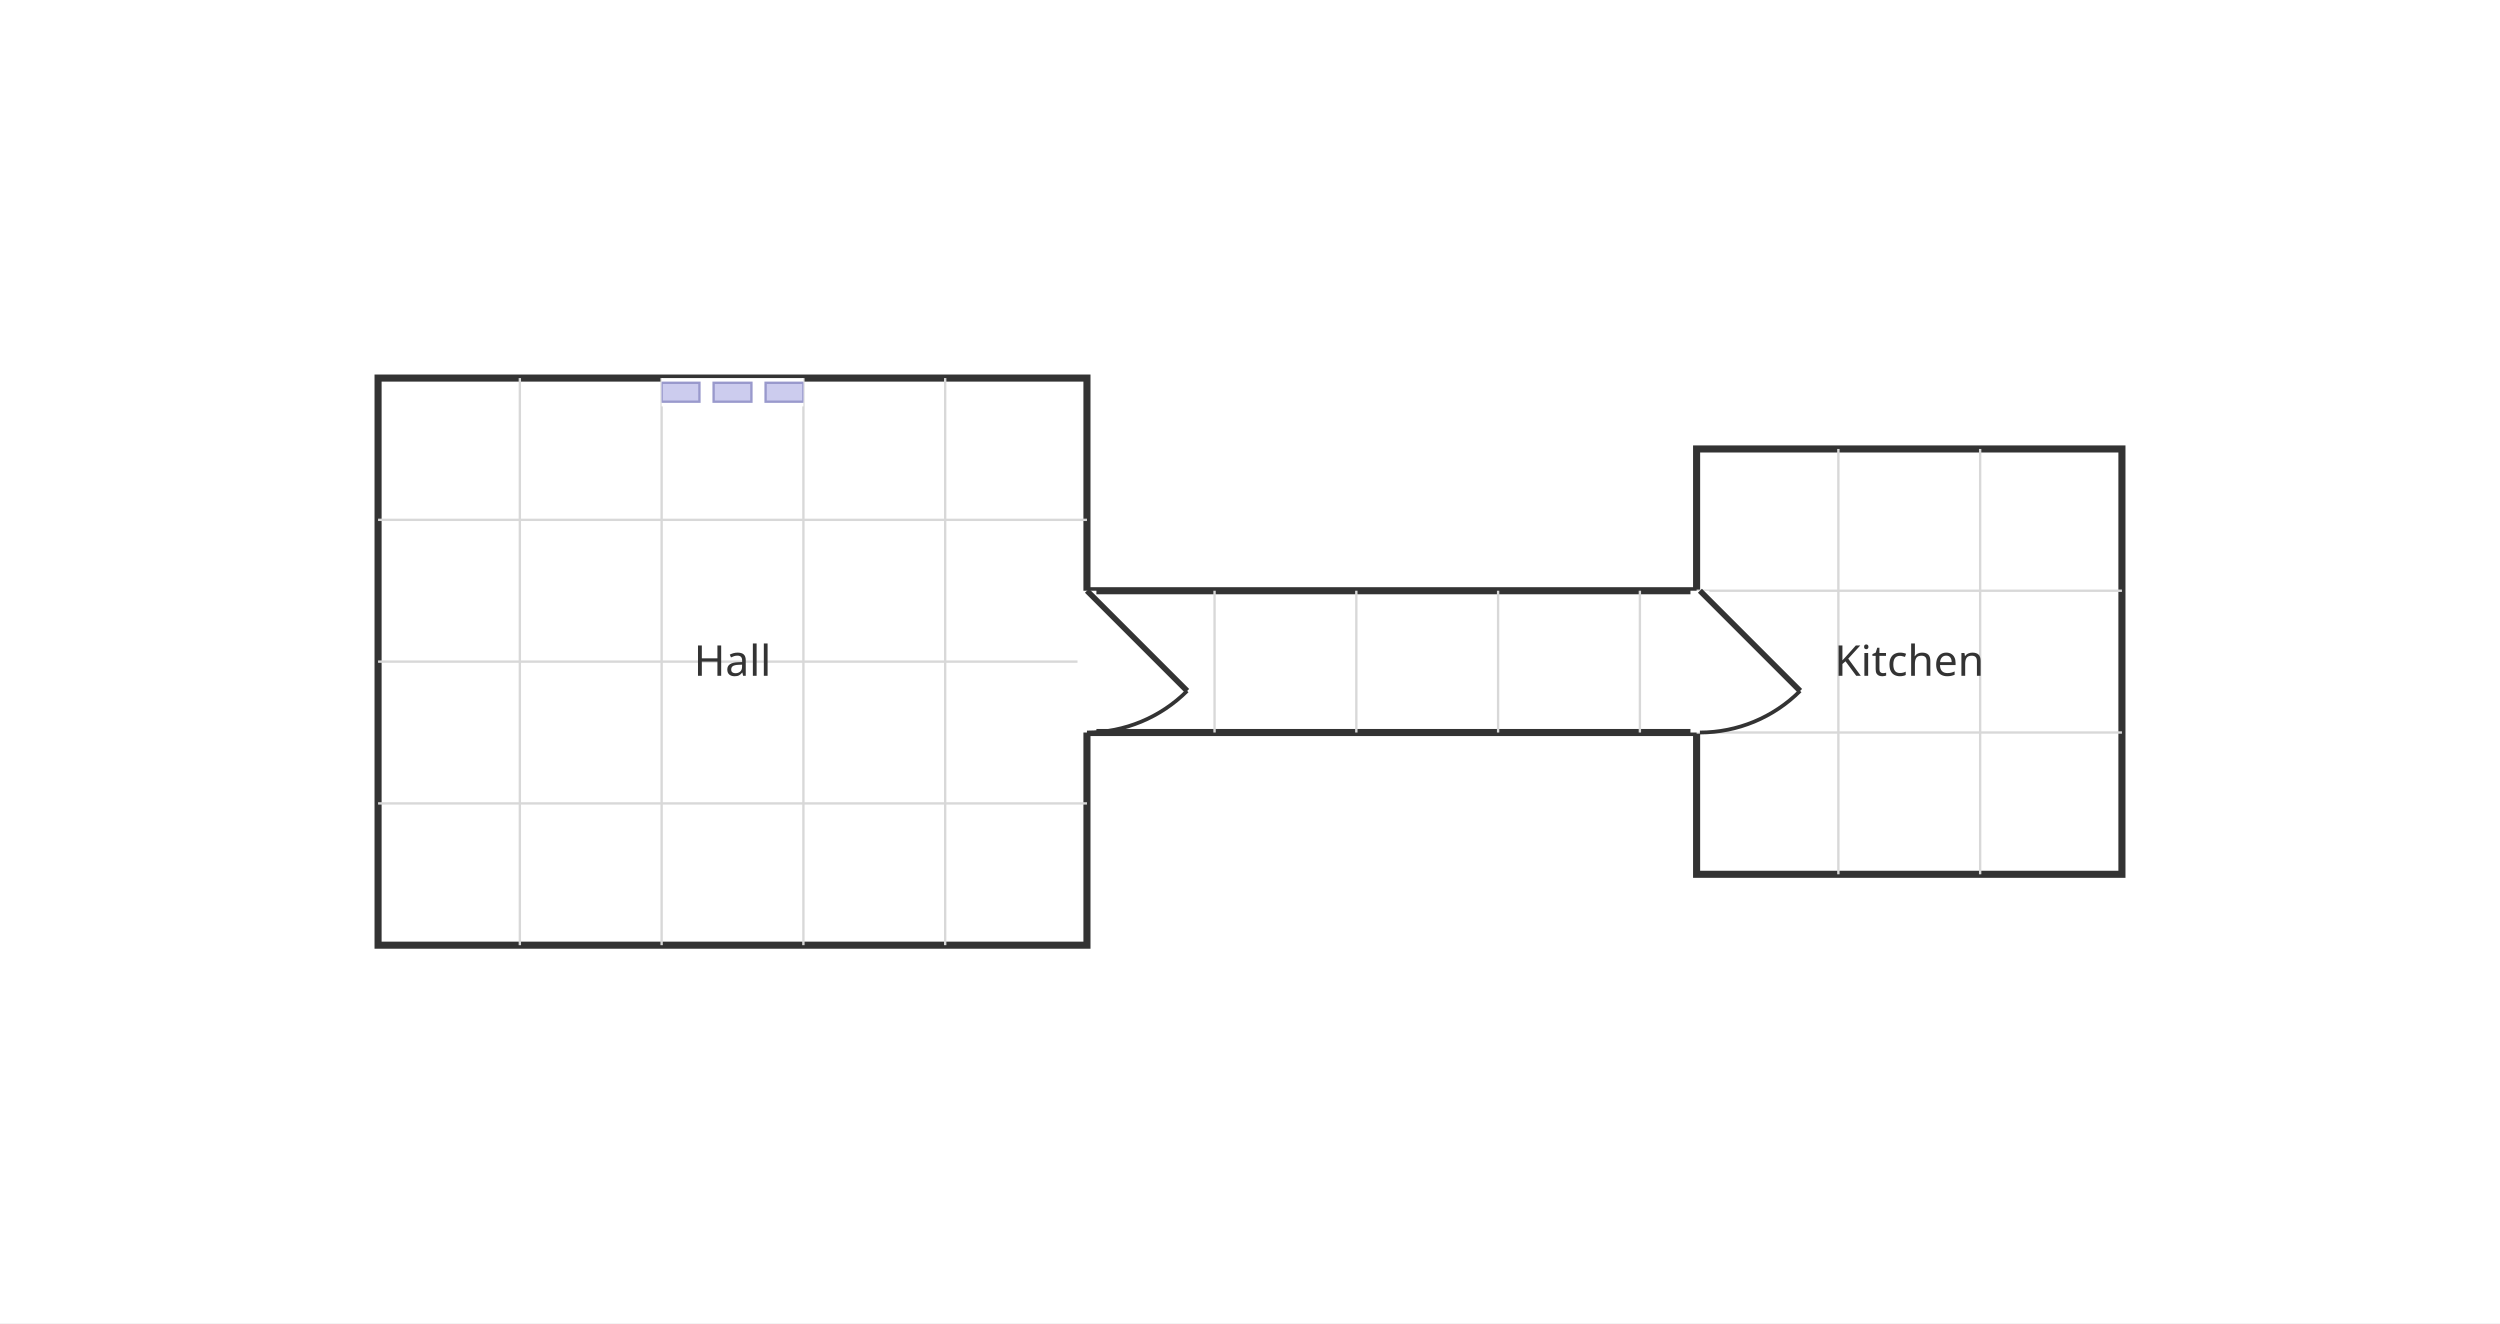
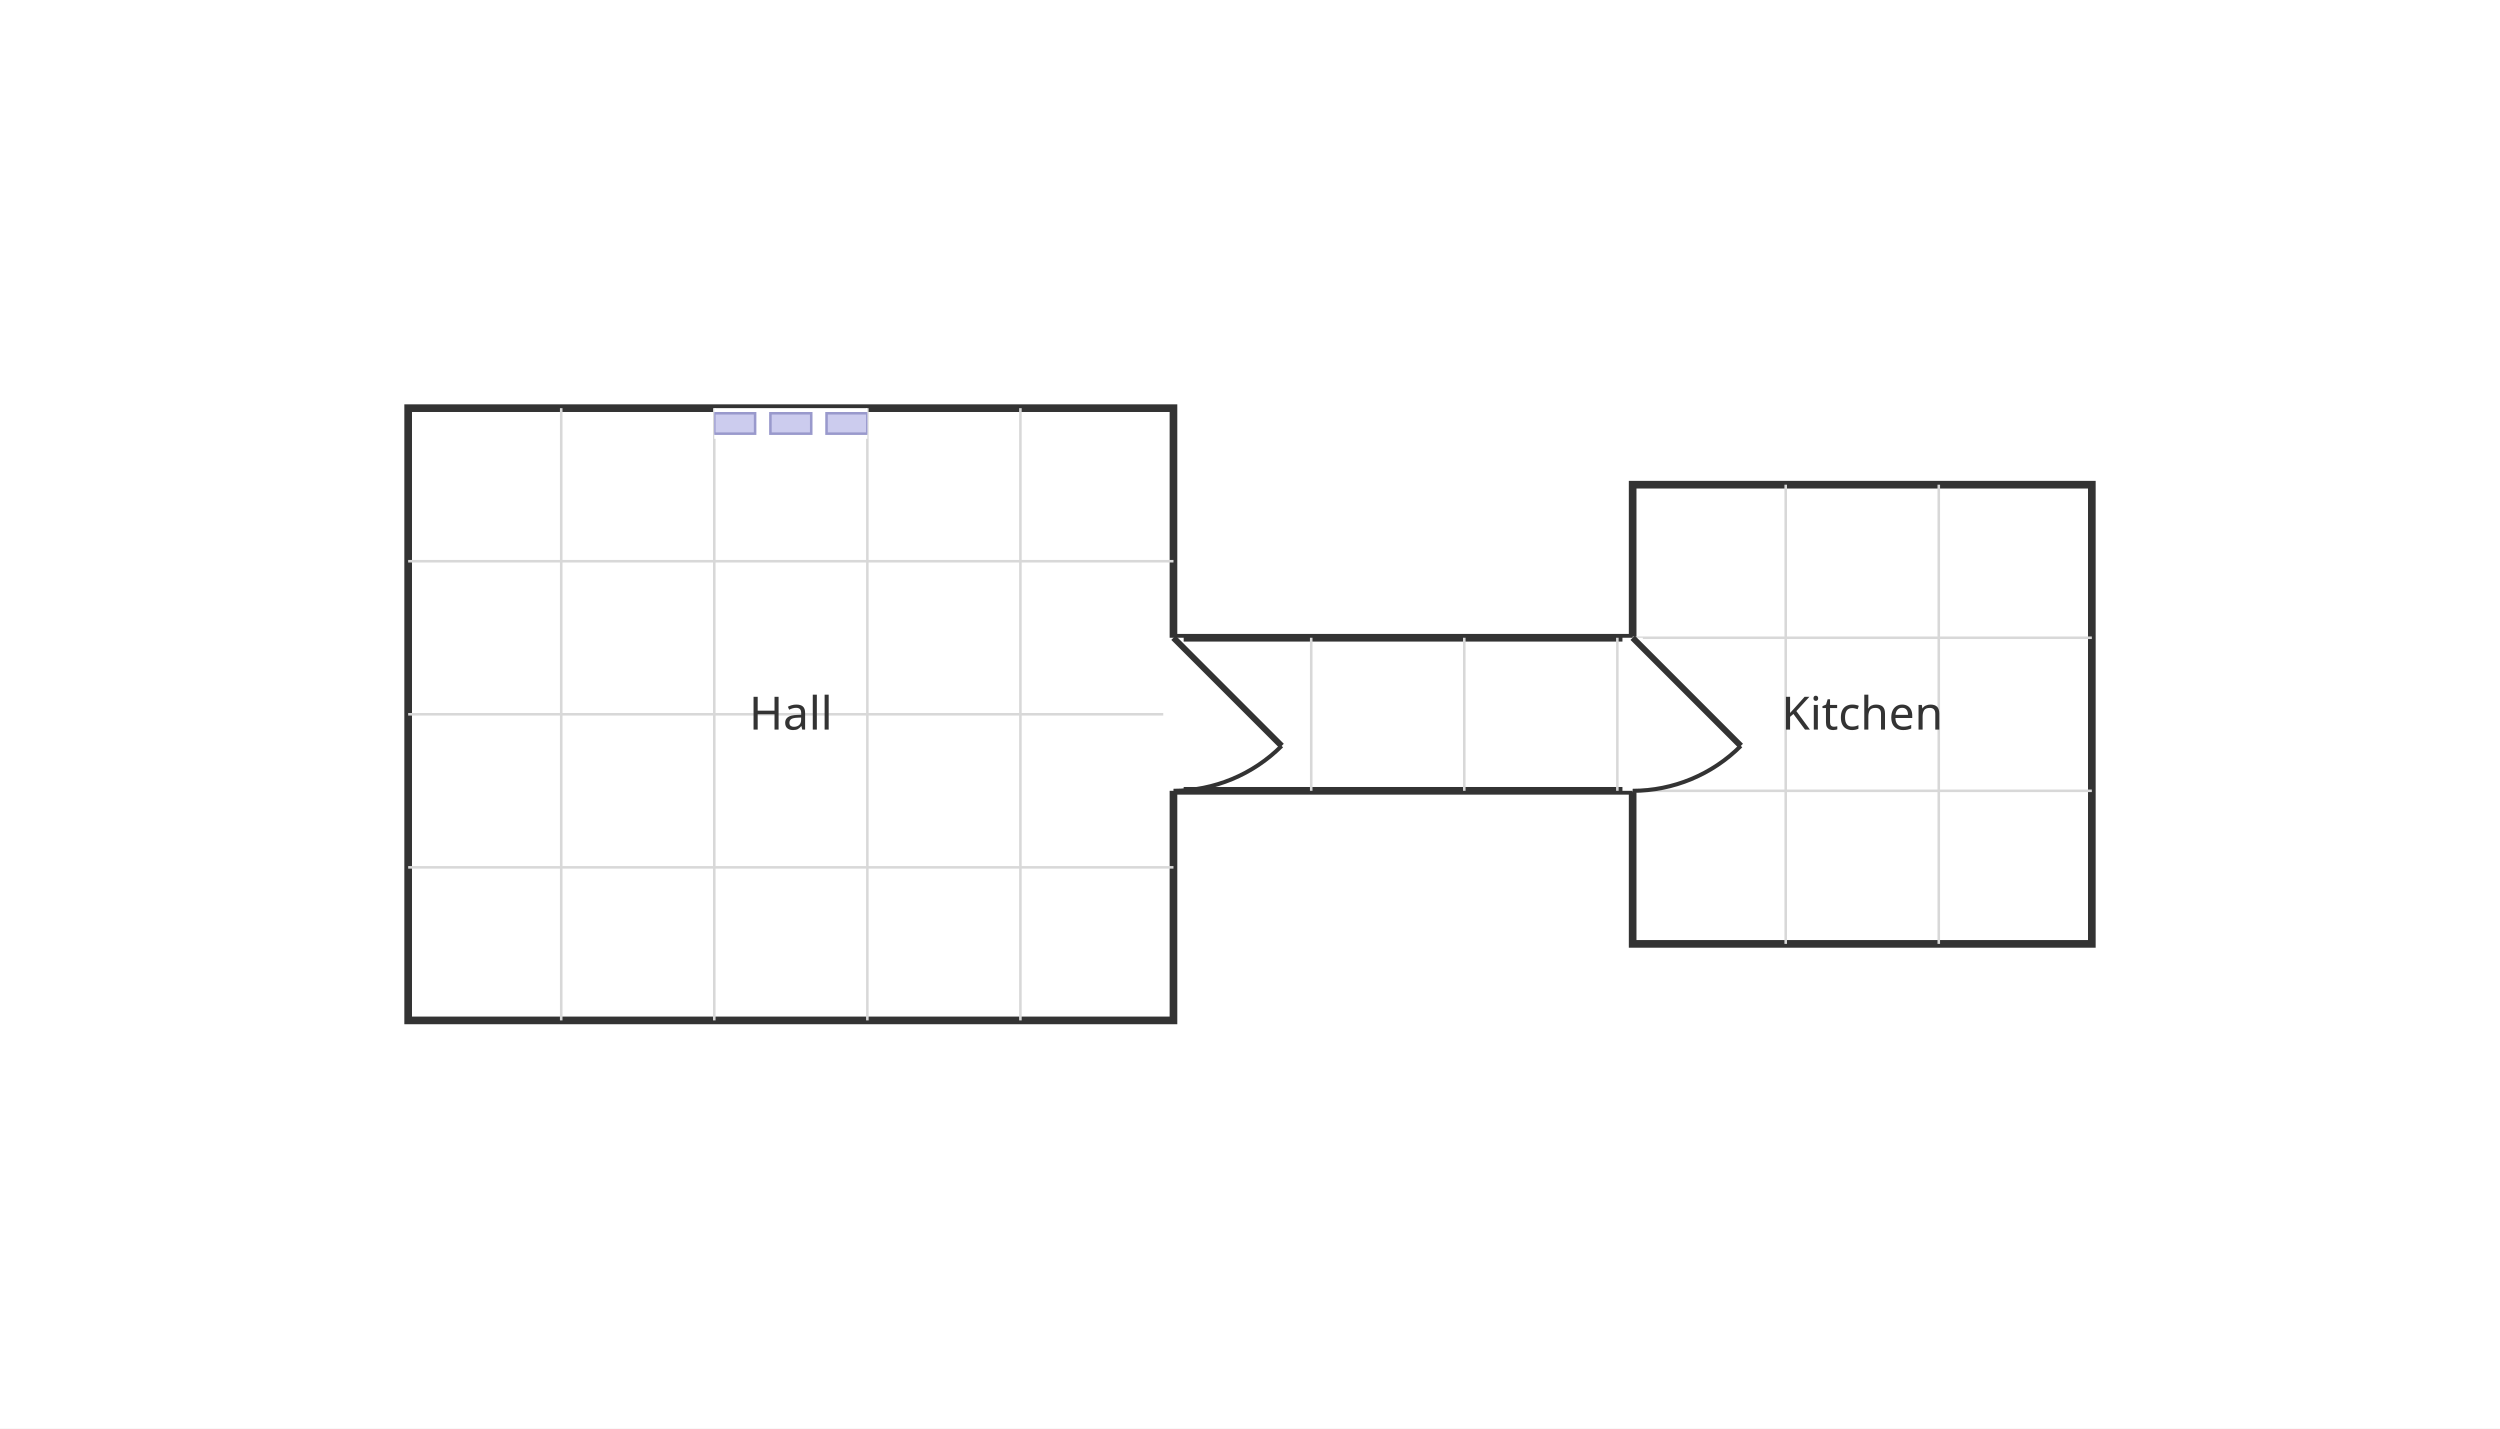
- <svg xmlns="http://www.w3.org/2000/svg" viewBox="-155 -140 529 280" width="529" height="280">
+ <svg xmlns="http://www.w3.org/2000/svg" viewBox="-155 -140 490 280" width="490" height="280">
  <defs>
    <pattern id="hatch" width="6" height="6" patternTransform="rotate(45 0 0)" patternUnits="userSpaceOnUse">
      <line x1="0" y1="0" x2="0" y2="6" stroke="#888" stroke-width="1.2" />
    </pattern>
    <symbol id="door-open" viewBox="0 0 30 30">
      <rect x="0" y="12" width="30" height="6" fill="white" />
      <rect x="0" y="11" width="4" height="8" fill="#333" />
      <rect x="26" y="11" width="4" height="8" fill="#333" />
    </symbol>
    <symbol id="door-closed" viewBox="0 0 30 30">
      <rect x="0" y="12" width="30" height="6" fill="white" />
      <rect x="2" y="13" width="26" height="4" fill="#333" />
    </symbol>
    <symbol id="door-locked" viewBox="0 0 30 30">
      <rect x="0" y="12" width="30" height="6" fill="white" />
      <rect x="2" y="11" width="26" height="8" fill="#333" />
      <rect x="4" y="13" width="22" height="4" fill="white" />
    </symbol>
    <symbol id="door-secret" viewBox="0 0 30 30">
      <line x1="0" y1="15" x2="30" y2="15" stroke="#888" stroke-width="1.2" stroke-dasharray="6,6" />
    </symbol>
    <symbol id="feat-ladder" viewBox="0 0 30 30">
      <line x1="8" y1="3" x2="8" y2="27" stroke="#333" stroke-width="1.5" />
      <line x1="22" y1="3" x2="22" y2="27" stroke="#333" stroke-width="1.5" />
      <line x1="8" y1="7" x2="22" y2="7" stroke="#333" stroke-width="1" />
      <line x1="8" y1="13" x2="22" y2="13" stroke="#333" stroke-width="1" />
      <line x1="8" y1="19" x2="22" y2="19" stroke="#333" stroke-width="1" />
      <line x1="8" y1="25" x2="22" y2="25" stroke="#333" stroke-width="1" />
    </symbol>
    <symbol id="feat-window" viewBox="0 0 30 6">
      <rect x="0" y="0" width="30" height="6" fill="white" />
      <rect x="0" y="1" width="8" height="4" fill="#cce" stroke="#99c" stroke-width="0.5" />
      <rect x="11" y="1" width="8" height="4" fill="#cce" stroke="#99c" stroke-width="0.5" />
      <rect x="22" y="1" width="8" height="4" fill="#cce" stroke="#99c" stroke-width="0.5" />
    </symbol>
  </defs>
-   <rect x="-155" y="-140" width="529" height="280" fill="white" />
-   <rect x="72" y="-15" width="135" height="30" fill="white" />
-   <line x1="72" y1="-15" x2="207" y2="-15" stroke="#333" stroke-width="1.5" />
-   <line x1="72" y1="15" x2="207" y2="15" stroke="#333" stroke-width="1.5" />
+   <rect x="-155" y="-140" width="490" height="280" fill="white" />
+   <rect x="72" y="-15" width="96" height="30" fill="white" />
+   <line x1="72" y1="-15" x2="168" y2="-15" stroke="#333" stroke-width="1.5" />
+   <line x1="72" y1="15" x2="168" y2="15" stroke="#333" stroke-width="1.5" />
  <line x1="102" y1="-15" x2="102" y2="15" stroke="#d8d8d8" stroke-width="0.5" />
  <line x1="132" y1="-15" x2="132" y2="15" stroke="#d8d8d8" stroke-width="0.5" />
  <line x1="162" y1="-15" x2="162" y2="15" stroke="#d8d8d8" stroke-width="0.5" />
-   <line x1="192" y1="-15" x2="192" y2="15" stroke="#d8d8d8" stroke-width="0.5" />
  <rect x="-75" y="-60" width="150" height="120" fill="white" />
-   <rect x="204" y="-45" width="90" height="90" fill="white" />
+   <rect x="165" y="-45" width="90" height="90" fill="white" />
  <rect x="-75" y="-60" width="150" height="120" fill="none" stroke="#333" stroke-width="1.5" />
-   <rect x="204" y="-45" width="90" height="90" fill="none" stroke="#333" stroke-width="1.5" />
+   <rect x="165" y="-45" width="90" height="90" fill="none" stroke="#333" stroke-width="1.5" />
  <line x1="-45" y1="-60" x2="-45" y2="60" stroke="#d8d8d8" stroke-width="0.5" />
  <line x1="-15" y1="-60" x2="-15" y2="60" stroke="#d8d8d8" stroke-width="0.5" />
  <line x1="15" y1="-60" x2="15" y2="60" stroke="#d8d8d8" stroke-width="0.5" />
  <line x1="45" y1="-60" x2="45" y2="60" stroke="#d8d8d8" stroke-width="0.5" />
  <line x1="-75" y1="-30" x2="75" y2="-30" stroke="#d8d8d8" stroke-width="0.5" />
  <line x1="-75" y1="0" x2="75" y2="0" stroke="#d8d8d8" stroke-width="0.5" />
  <line x1="-75" y1="30" x2="75" y2="30" stroke="#d8d8d8" stroke-width="0.5" />
-   <line x1="234" y1="-45" x2="234" y2="45" stroke="#d8d8d8" stroke-width="0.5" />
-   <line x1="264" y1="-45" x2="264" y2="45" stroke="#d8d8d8" stroke-width="0.5" />
-   <line x1="204" y1="-15" x2="294" y2="-15" stroke="#d8d8d8" stroke-width="0.5" />
-   <line x1="204" y1="15" x2="294" y2="15" stroke="#d8d8d8" stroke-width="0.5" />
+   <line x1="195" y1="-45" x2="195" y2="45" stroke="#d8d8d8" stroke-width="0.5" />
+   <line x1="225" y1="-45" x2="225" y2="45" stroke="#d8d8d8" stroke-width="0.5" />
+   <line x1="165" y1="-15" x2="255" y2="-15" stroke="#d8d8d8" stroke-width="0.5" />
+   <line x1="165" y1="15" x2="255" y2="15" stroke="#d8d8d8" stroke-width="0.5" />
  <use href="#feat-window" x="-15" y="-60" width="30" height="6" transform="rotate(180,0,-57)" />
  <rect x="73.0" y="-15.0" width="4" height="30.0" fill="white" />
  <line x1="75.0" y1="-15.0" x2="96.2" y2="6.2" stroke="#333" stroke-width="1.2" />
  <path d="M 96.2,6.2 A 30.0,30.0 0 0,1 75.0,15.0" fill="none" stroke="#333" stroke-width="0.8" />
-   <rect x="202.7" y="-15.0" width="4" height="30.0" fill="white" />
-   <line x1="204.7" y1="-15.0" x2="225.9" y2="6.2" stroke="#333" stroke-width="1.2" />
-   <path d="M 225.9,6.2 A 30.0,30.0 0 0,1 204.7,15.0" fill="none" stroke="#333" stroke-width="0.8" />
+   <rect x="163.0" y="-15.0" width="4" height="30.0" fill="white" />
+   <line x1="165.0" y1="-15.0" x2="186.2" y2="6.2" stroke="#333" stroke-width="1.2" />
+   <path d="M 186.2,6.2 A 30.0,30.0 0 0,1 165.0,15.0" fill="none" stroke="#333" stroke-width="0.8" />
  <text x="0" y="3" text-anchor="middle" dominant-baseline="auto" fill="#333" font-size="9" font-family="sans-serif">Hall</text>
-   <text x="249" y="3" text-anchor="middle" dominant-baseline="auto" fill="#333" font-size="9" font-family="sans-serif">Kitchen</text>
+   <text x="210" y="3" text-anchor="middle" dominant-baseline="auto" fill="#333" font-size="9" font-family="sans-serif">Kitchen</text>
</svg>
